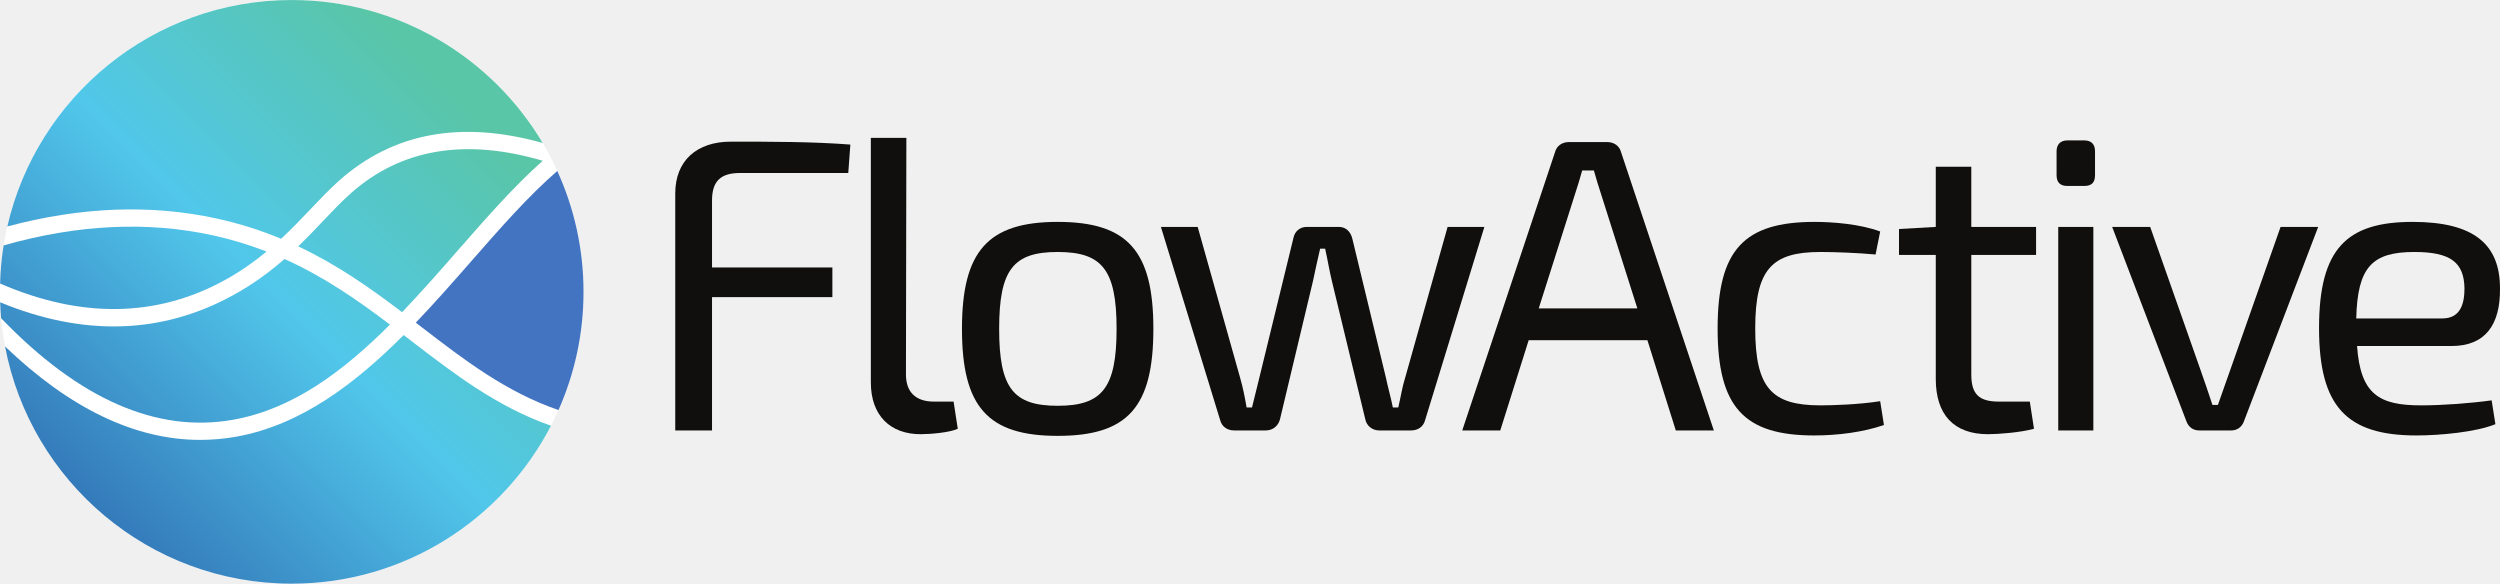
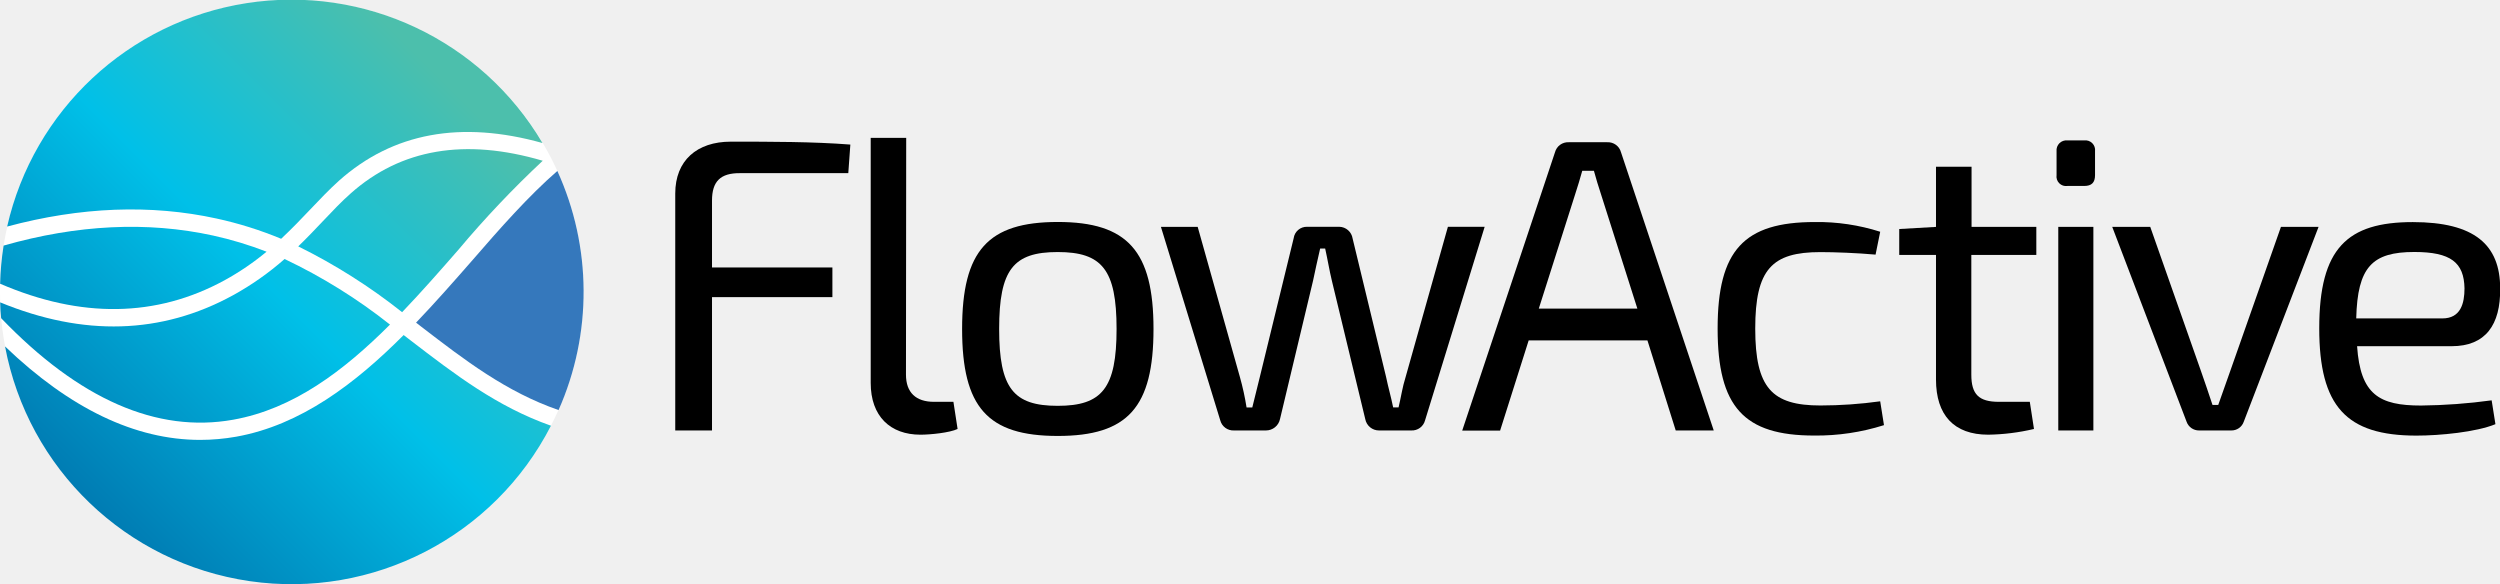
- <svg xmlns="http://www.w3.org/2000/svg" viewBox="0 0 583.093 136.133" height="136.133" width="583.093" xml:space="preserve" id="svg2" version="1.1">
-   <defs id="defs6">
-     <clipPath id="clipPath44" clipPathUnits="userSpaceOnUse">
-       <path id="path42" d="M 407.207,504.316 C 282.527,436.129 146.078,432.16 0.242,492.16 0.57,482.848 1.129,473.598 1.949,464.418 138.254,322.672 274.391,262.965 407.859,286.762 c 105.051,18.742 193.098,85.226 274.278,166.437 -55.735,42.156 -114.414,83.235 -184.453,114.727 -25.403,-22.238 -54.715,-44.051 -90.477,-63.61 z" />
-     </clipPath>
-     <linearGradient id="linearGradient54" spreadMethod="pad" gradientTransform="matrix(721.93,721.93,721.93,-721.93,83.6596,215.15)" gradientUnits="userSpaceOnUse" y2="0" x2="1" y1="0" x1="0">
-       <stop id="stop46" offset="0" style="stop-opacity:1;stop-color:#347aba" />
-       <stop id="stop48" offset="0.477" style="stop-opacity:1;stop-color:#51c7eb" />
-       <stop id="stop50" offset="0.936" style="stop-opacity:1;stop-color:#59c6a7" />
-       <stop id="stop52" offset="1" style="stop-opacity:1;stop-color:#59c6a7" />
+ <svg xmlns="http://www.w3.org/2000/svg" xmlns:xlink="http://www.w3.org/1999/xlink" id="FA_Logo1V" data-name="FA Logo1V" viewBox="0 0 437.32 102.1">
+   <defs>
+     <style>.cls-1{fill:#fff;}.cls-2{fill:#3578bc;}.cls-3{fill:url(#linear-gradient);}.cls-4{fill:url(#linear-gradient-2);}.cls-5{fill:url(#linear-gradient-3);}.cls-6{fill:url(#linear-gradient-4);}.cls-7{fill:url(#linear-gradient-5);}</style>
+     <linearGradient id="linear-gradient" x1="192.59" y1="335.05" x2="264.78" y2="262.85" gradientUnits="userSpaceOnUse">
+       <stop offset="0" stop-color="#007cb3" />
+       <stop offset="0.48" stop-color="#00c0e8" />
+       <stop offset="0.94" stop-color="#4cbfac" />
    </linearGradient>
-     <clipPath id="clipPath64" clipPathUnits="userSpaceOnUse">
-       <path id="path62" d="m 378.973,638.734 c 41.011,-8.972 78.254,-21.101 112.789,-35.41 18.742,17.446 35.508,34.992 51.301,51.637 17.109,18.035 33.281,35.07 50.273,50.184 94.383,83.886 213.34,105.699 355.949,65.773 -88.98,149.684 -252.25,250.042 -439.027,250.042 -242.598,0 -445.524,-169.284 -497.461,-396.136 128.215,34.371 250.941,39.125 366.176,13.91 z" />
-     </clipPath>
-     <linearGradient id="linearGradient74" spreadMethod="pad" gradientTransform="matrix(721.93,721.93,721.93,-721.93,13.4919,285.317)" gradientUnits="userSpaceOnUse" y2="0" x2="1" y1="0" x1="0">
-       <stop id="stop66" offset="0" style="stop-opacity:1;stop-color:#347aba" />
-       <stop id="stop68" offset="0.477" style="stop-opacity:1;stop-color:#51c7eb" />
-       <stop id="stop70" offset="0.936" style="stop-opacity:1;stop-color:#59c6a7" />
-       <stop id="stop72" offset="1" style="stop-opacity:1;stop-color:#59c6a7" />
-     </linearGradient>
-     <clipPath id="clipPath84" clipPathUnits="userSpaceOnUse">
-       <path id="path82" d="m 801.781,583.965 c 49.508,56.531 97.891,111.758 147.649,155.808 -135.907,39.911 -248.211,20.957 -336.075,-57.148 -16.046,-14.258 -31.777,-30.844 -48.437,-48.402 -13.539,-14.274 -27.723,-29.184 -43.246,-44.176 68.703,-32.41 126.586,-73.34 181.695,-115.149 33.61,35.082 66.168,72.247 98.414,109.067 z" />
-     </clipPath>
-     <linearGradient id="linearGradient94" spreadMethod="pad" gradientTransform="matrix(721.93,721.93,721.93,-721.93,188.943,109.866)" gradientUnits="userSpaceOnUse" y2="0" x2="1" y1="0" x1="0">
-       <stop id="stop86" offset="0" style="stop-opacity:1;stop-color:#347aba" />
-       <stop id="stop88" offset="0.477" style="stop-opacity:1;stop-color:#51c7eb" />
-       <stop id="stop90" offset="0.936" style="stop-opacity:1;stop-color:#59c6a7" />
-       <stop id="stop92" offset="1" style="stop-opacity:1;stop-color:#59c6a7" />
-     </linearGradient>
-     <clipPath id="clipPath104" clipPathUnits="userSpaceOnUse">
-       <path id="path102" d="m 392.754,530.75 c 28.223,15.438 52.172,32.559 73.519,50.215 -29.125,11.297 -60.121,20.984 -93.734,28.336 C 257.828,634.414 135.016,628.359 6.277,591.699 2.797,569.906 0.781,547.641 0.145,525.023 141.762,463.715 273.438,465.492 392.754,530.75 Z" />
-     </clipPath>
-     <linearGradient id="linearGradient114" spreadMethod="pad" gradientTransform="matrix(721.93,721.93,721.93,-721.93,-25.622,324.431)" gradientUnits="userSpaceOnUse" y2="0" x2="1" y1="0" x1="0">
-       <stop id="stop106" offset="0" style="stop-opacity:1;stop-color:#347aba" />
-       <stop id="stop108" offset="0.477" style="stop-opacity:1;stop-color:#51c7eb" />
-       <stop id="stop110" offset="0.936" style="stop-opacity:1;stop-color:#59c6a7" />
-       <stop id="stop112" offset="1" style="stop-opacity:1;stop-color:#59c6a7" />
-     </linearGradient>
-     <clipPath id="clipPath124" clipPathUnits="userSpaceOnUse">
-       <path id="path122" d="M 0,0 H 4373 V 1021 H 0 Z" />
-     </clipPath>
-     <clipPath id="clipPath130" clipPathUnits="userSpaceOnUse">
-       <path id="path128" d="M 706.121,434.898 C 621.43,350.043 526.27,277.289 413.152,257.105 392.203,253.375 371.199,251.5 350.211,251.5 236.492,251.488 122.266,306.281 8.824,415.016 53.543,178.734 260.973,-0.012 510.258,-0.012 c 197.492,0 368.664,112.235 453.555,276.317 -94.438,33.183 -168.43,89.949 -245.489,149.218 -4.051,3.125 -8.129,6.25 -12.203,9.375 z" />
-     </clipPath>
-     <linearGradient id="linearGradient140" spreadMethod="pad" gradientTransform="matrix(721.93,721.93,721.93,-721.93,228.295,70.617)" gradientUnits="userSpaceOnUse" y2="0" x2="1" y1="0" x1="0">
-       <stop id="stop132" offset="0" style="stop-opacity:1;stop-color:#347aba" />
-       <stop id="stop134" offset="0.477" style="stop-opacity:1;stop-color:#51c7eb" />
-       <stop id="stop136" offset="0.936" style="stop-opacity:1;stop-color:#59c6a7" />
-       <stop id="stop138" offset="1" style="stop-opacity:1;stop-color:#59c6a7" />
-     </linearGradient>
+     <linearGradient id="linear-gradient-2" x1="185.57" y1="328.03" x2="257.76" y2="255.84" xlink:href="#linear-gradient" />
+     <linearGradient id="linear-gradient-3" x1="203.12" y1="345.57" x2="275.31" y2="273.38" xlink:href="#linear-gradient" />
+     <linearGradient id="linear-gradient-4" x1="181.66" y1="324.12" x2="253.85" y2="251.92" xlink:href="#linear-gradient" />
+     <linearGradient id="linear-gradient-5" x1="207.05" y1="349.5" x2="279.24" y2="277.31" xlink:href="#linear-gradient" />
  </defs>
-   <g transform="matrix(1.333333,0,0,-1.333333,0,136.1333)" id="g10">
-     <g transform="scale(0.1)" id="g12">
-       <path id="path14" style="fill:#100f0d;fill-opacity:1;fill-rule:nonzero;stroke:none" d="M 1245.53,670.125 V 553.156 h 210.54 V 501.254 H 1245.53 V 268.051 h -64.33 v 414.508 c 0,57.75 38.01,90.648 97.23,90.648 70.18,0 144.02,0 209.08,-5.117 l -3.65,-49.711 h -189.35 c -34.35,0 -48.98,-14.625 -48.98,-48.254" />
-       <path id="path16" style="fill:#100f0d;fill-opacity:1;fill-rule:nonzero;stroke:none" d="m 1584.76,366.012 c 0,-31.438 17.54,-47.52 48.98,-47.52 h 34.36 l 7.31,-47.519 c -13.89,-6.582 -47.51,-9.504 -65.06,-9.504 -52.64,0 -87,32.168 -87,90.656 v 427.66 h 62.14 l -0.73,-413.773" />
-       <path id="path18" style="fill:#100f0d;fill-opacity:1;fill-rule:nonzero;stroke:none" d="m 1747.8,445.699 c 0,-103.808 24.86,-134.523 102.35,-134.523 77.49,0 103.07,30.715 103.07,134.523 0,103.809 -25.58,134.512 -103.07,134.512 -77.49,0 -102.35,-30.703 -102.35,-134.512 z m 269.76,0 c 0,-136.711 -44.6,-187.148 -167.41,-187.148 -122.09,0 -167.41,50.437 -167.41,187.148 0,135.969 45.32,187.149 167.41,187.149 122.81,0 167.41,-51.18 167.41,-187.149" />
-       <path id="path20" style="fill:#100f0d;fill-opacity:1;fill-rule:nonzero;stroke:none" d="m 2492.77,285.59 c -2.93,-10.965 -12.43,-17.539 -24.12,-17.539 h -56.3 c -11.69,0 -21.92,8.039 -24.12,19.734 l -58.48,241.981 c -4.39,18.277 -7.31,36.55 -11.7,56.293 h -8.77 c -4.39,-19.743 -8.77,-38.016 -12.42,-56.293 L 2239.1,287.785 c -2.93,-11.695 -12.43,-19.734 -24.86,-19.734 h -55.56 c -11.7,0 -21.2,6.574 -24.12,17.539 l -103.81,338.48 h 64.33 l 73.84,-262.445 c 5.11,-17.551 8.77,-35.82 11.7,-53.367 h 9.5 l 13.16,53.367 59.21,242.711 c 2.2,11.695 10.97,19.734 23.4,19.734 h 56.29 c 11.7,0 20.47,-8.039 23.39,-20.468 l 58.48,-241.977 c 3.65,-17.551 8.77,-35.098 12.43,-53.367 h 9.51 c 4.38,18.269 6.58,35.086 12.42,53.367 l 73.84,262.445 h 64.33 L 2492.77,285.59" />
-       <path id="path22" style="fill:#100f0d;fill-opacity:1;fill-rule:nonzero;stroke:none" d="m 2864.19,481.52 -63.6,200.304 c -4.39,13.16 -8.77,27.781 -12.43,40.938 h -20.47 c -3.66,-13.157 -8.04,-27.778 -12.43,-40.938 l -63.6,-200.304 z m 17.55,-55.571 H 2674.11 L 2624.4,268.051 h -66.52 l 162.3,486.879 c 2.92,10.965 12.42,17.547 24.12,17.547 h 67.25 c 11.7,0 21.2,-6.582 24.12,-17.547 l 162.3,-486.879 h -66.52 l -49.71,157.898" />
-       <path id="path24" style="fill:#100f0d;fill-opacity:1;fill-rule:nonzero;stroke:none" d="m 3288.96,616.031 -8.03,-40.207 c -32.17,2.918 -71.65,4.387 -96.51,4.387 -84.8,0 -114.04,-29.977 -114.04,-133.789 0,-104.531 29.24,-134.516 114.04,-134.516 21.2,0 67.99,1.469 104.54,7.317 l 6.59,-41.668 c -35.82,-12.434 -80.42,-18.282 -122.09,-18.282 -122.82,0 -168.87,49.715 -168.87,187.149 0,137.445 46.05,186.426 169.6,186.426 31.43,0 79.69,-3.66 114.77,-16.817" />
-       <path id="path26" style="fill:#100f0d;fill-opacity:1;fill-rule:nonzero;stroke:none" d="M 3448.36,575.094 V 366.012 c 0,-34.356 13.16,-47.52 48.25,-47.52 h 54.09 l 7.32,-47.519 c -23.39,-6.582 -62.87,-9.504 -80.41,-9.504 -59.95,0 -91.39,34.355 -91.39,96.496 v 217.129 h -64.34 v 45.32 l 64.34,3.656 v 105.274 h 62.14 V 624.07 h 113.31 v -48.976 h -113.31" />
-       <path id="path28" style="fill:#100f0d;fill-opacity:1;fill-rule:nonzero;stroke:none" d="m 3661.85,268.051 h -61.41 V 624.07 h 61.41 z m 2.93,488.34 v -41.668 c 0,-13.16 -5.85,-19.012 -19.01,-19.012 h -29.25 c -12.42,0 -19,5.852 -19,19.012 v 41.668 c 0,11.699 6.58,19.007 19,19.007 h 29.25 c 13.16,0 19.01,-7.308 19.01,-19.007" />
-       <path id="path30" style="fill:#100f0d;fill-opacity:1;fill-rule:nonzero;stroke:none" d="m 3925.03,283.402 c -3.65,-9.5 -11.69,-15.351 -21.92,-15.351 h -56.3 c -10.24,0 -18.28,5.851 -21.93,15.351 L 3694.76,624.07 h 66.52 L 3849,374.781 c 7.32,-20.468 14.62,-42.402 21.2,-62.14 h 9.51 l 21.93,62.14 87.72,249.289 h 65.8 L 3925.03,283.402" />
-       <path id="path32" style="fill:#100f0d;fill-opacity:1;fill-rule:nonzero;stroke:none" d="m 4121.72,463.969 h 150.59 c 32.16,0 38.74,26.316 38.74,52.636 -0.73,45.329 -24.12,63.606 -87.72,63.606 -73.84,0 -99.42,-26.32 -101.61,-116.242 z m 236.85,-143.281 6.59,-41.668 c -33.64,-13.899 -97.23,-19.747 -138.18,-19.747 -122.81,0 -170.33,51.18 -170.33,187.879 0,139.633 48.98,185.696 163.76,185.696 107.46,0 152.78,-39.481 152.78,-116.243 0.74,-63.601 -25.58,-100.886 -84.79,-100.886 h -165.23 c 5.85,-84.797 38.75,-103.813 111.86,-103.813 38.02,0 86.99,3.664 123.54,8.782" />
-       <path id="path34" style="fill:#ffffff;fill-opacity:1;fill-rule:nonzero;stroke:none" d="M 1020.58,510.633 C 1020.58,228.813 792.117,0.352 510.293,0.352 228.469,0.352 0,228.813 0,510.633 c 0,281.828 228.469,510.297 510.293,510.297 281.824,0 510.287,-228.469 510.287,-510.297" />
-       <path id="path36" style="fill:#4374c2;fill-opacity:1;fill-rule:nonzero;stroke:none" d="m 974.871,721.898 c -50.316,-43.48 -99.742,-99.91 -150.433,-157.785 -31.059,-35.465 -63.266,-72.215 -97.098,-107.527 3.121,-2.391 6.246,-4.793 9.355,-7.188 75.684,-58.222 148.266,-114.003 240.27,-145.722 28.055,63.23 43.775,133.164 43.775,206.801 0,75.441 -16.49,146.984 -45.869,211.421" />
-       <g id="g38">
-         <g clip-path="url(#clipPath44)" id="g40">
-           <path id="path56" style="fill:url(#linearGradient54);fill-opacity:1;fill-rule:nonzero;stroke:none" d="M 407.207,504.316 C 282.527,436.129 146.078,432.16 0.242,492.16 0.57,482.848 1.129,473.598 1.949,464.418 138.254,322.672 274.391,262.965 407.859,286.762 c 105.051,18.742 193.098,85.226 274.278,166.437 -55.735,42.156 -114.414,83.235 -184.453,114.727 -25.403,-22.238 -54.715,-44.051 -90.477,-63.61" />
-         </g>
-       </g>
-       <g id="g58">
-         <g clip-path="url(#clipPath64)" id="g60">
-           <path id="path76" style="fill:url(#linearGradient74);fill-opacity:1;fill-rule:nonzero;stroke:none" d="m 378.973,638.734 c 41.011,-8.972 78.254,-21.101 112.789,-35.41 18.742,17.446 35.508,34.992 51.301,51.637 17.109,18.035 33.281,35.07 50.273,50.184 94.383,83.886 213.34,105.699 355.949,65.773 -88.98,149.684 -252.25,250.042 -439.027,250.042 -242.598,0 -445.524,-169.284 -497.461,-396.136 128.215,34.371 250.941,39.125 366.176,13.91" />
-         </g>
-       </g>
-       <g id="g78">
-         <g clip-path="url(#clipPath84)" id="g80">
-           <path id="path96" style="fill:url(#linearGradient94);fill-opacity:1;fill-rule:nonzero;stroke:none" d="m 801.781,583.965 c 49.508,56.531 97.891,111.758 147.649,155.808 -135.907,39.911 -248.211,20.957 -336.075,-57.148 -16.046,-14.258 -31.777,-30.844 -48.437,-48.402 -13.539,-14.274 -27.723,-29.184 -43.246,-44.176 68.703,-32.41 126.586,-73.34 181.695,-115.149 33.61,35.082 66.168,72.247 98.414,109.067" />
-         </g>
-       </g>
-       <g id="g98">
-         <g clip-path="url(#clipPath104)" id="g100">
-           <path id="path116" style="fill:url(#linearGradient114);fill-opacity:1;fill-rule:nonzero;stroke:none" d="m 392.754,530.75 c 28.223,15.438 52.172,32.559 73.519,50.215 -29.125,11.297 -60.121,20.984 -93.734,28.336 C 257.828,634.414 135.016,628.359 6.277,591.699 2.797,569.906 0.781,547.641 0.145,525.023 141.762,463.715 273.438,465.492 392.754,530.75" />
-         </g>
-       </g>
-       <g id="g118">
-         <g clip-path="url(#clipPath124)" id="g120">
-           <g clip-path="url(#clipPath130)" id="g126">
-             <path id="path142" style="fill:url(#linearGradient140);fill-opacity:1;fill-rule:nonzero;stroke:none" d="m 479,0 v 1 h -15 v 1 h -9 v 1 h -9 v 1 h -8 v 1 h -6 v 1 h -6 v 1 h -7 v 1 h -5 v 1 h -5 v 1 h -5 v 1 h -5 v 1 h -4 v 1 h -4 v 1 h -4 v 1 h -4 v 1 h -4 v 1 h -4 v 1 h -3 v 1 h -4 v 1 h -3 v 1 h -4 v 1 h -3 v 1 h -3 v 1 h -3 v 1 h -3 v 1 h -3 v 1 h -3 v 1 h -3 v 1 h -3 v 1 h -3 v 1 h -2 v 1 h -3 v 1 h -3 v 1 h -2 v 1 h -3 v 1 h -2 v 1 h -3 v 1 h -2 v 1 h -3 v 1 h -2 v 1 h -2 v 1 h -2 v 1 h -3 v 1 h -2 v 1 h -2 v 1 h -2 v 1 h -3 v 1 h -2 v 1 h -2 v 1 h -2 v 1 h -2 v 1 h -2 v 1 h -2 v 1 h -2 v 1 h -2 v 1 h -2 v 1 h -2 v 1 h -2 v 1 h -1 v 1 h -2 v 1 h -2 v 1 h -2 v 1 h -2 v 1 h -1 v 1 h -2 v 1 h -2 v 1 h -2 v 1 h -2 v 1 h -1 v 1 h -2 v 1 h -2 v 1 h -1 v 1 h -2 v 1 h -1 v 1 h -2 v 1 h -2 v 1 h -1 v 1 h -2 v 1 h -2 v 1 h -1 v 1 h -2 v 1 h -1 v 1 h -2 v 1 h -1 v 1 h -2 v 1 h -1 v 1 h -2 v 1 h -1 v 1 h -2 v 1 h -1 v 1 h -2 v 1 h -1 v 1 h -1 v 1 h -2 v 1 h -1 v 1 h -1 v 1 h -2 v 1 h -1 v 1 h -2 v 1 h -1 v 1 h -1 v 1 h -2 v 1 h -1 v 1 h -1 v 1 h -2 v 1 h -1 v 1 h -1 v 1 h -1 v 1 h -2 v 1 h -1 v 1 h -1 v 1 h -1 v 1 h -2 v 1 h -1 v 1 h -1 v 1 h -1 v 1 h -2 v 1 h -1 v 1 h -1 v 1 h -1 v 1 h -1 v 1 h -1 v 1 h -2 v 1 h -1 v 1 h -1 v 1 h -1 v 1 h -1 v 1 h -1 v 1 h -1 v 1 h -2 v 1 h -1 v 1 h -1 v 1 h -1 v 1 h -1 v 1 h -1 v 1 h -1 v 1 h -1 v 1 h -1 v 1 h -1 v 1 h -1 v 1 h -1 v 1 h -1 v 1 h -1 v 1 h -1 v 1 h -1 v 1 h -2 v 1 h -1 v 1 h -1 v 1 h -1 v 2 h -1 v 1 h -1 v 1 h -1 v 1 h -1 v 1 h -1 v 1 h -1 v 1 h -1 v 1 h -1 v 1 h -1 v 1 h -1 v 1 h -1 v 1 h -1 v 1 h -1 v 1 h -1 v 1 h -1 v 1 h -1 v 1 h -1 v 2 h -1 v 1 h -1 v 1 h -1 v 1 h -1 v 1 h -1 v 1 h -1 v 1 h -1 v 1 h -1 v 2 h -1 v 1 h -1 v 1 h -1 v 1 h -1 v 1 h -1 v 2 h -1 v 1 h -1 v 1 h -1 v 1 h -1 v 1 h -1 v 2 h -1 v 1 h -1 v 1 h -1 v 1 h -1 v 2 h -1 v 1 h -1 v 1 h -1 v 1 h -1 v 2 h -1 v 1 h -1 v 1 h -1 v 2 h -1 v 1 h -1 v 2 h -1 v 1 h -1 v 1 h -1 v 2 h -1 v 1 h -1 v 1 h -1 v 2 h -1 v 1 h -1 v 2 h -1 v 1 h -1 v 1 h -1 v 2 h -1 v 1 h -1 v 2 h -1 v 1 h -1 v 2 h -1 v 1 h -1 v 2 h -1 v 1 h -1 v 2 h -1 v 1 h -1 v 2 h -1 v 2 h -1 v 1 h -1 v 2 h -1 v 2 h -1 v 1 h -1 v 2 h -1 v 1 h -1 v 2 h -1 v 2 h -1 v 1 h -1 v 2 h -1 v 2 h -1 v 2 h -1 v 2 h -1 v 1 h -1 v 2 h -1 v 2 h -1 v 2 h -1 v 1 h -1 v 2 h -1 v 2 h -1 v 2 h -1 v 2 h -1 v 2 h -1 v 2 h -1 v 2 h -1 v 2 h -1 v 2 h -1 v 2 h -1 v 2 h -1 v 3 h -1 v 2 h -1 v 2 h -1 v 2 h -1 v 2 h -1 v 3 h -1 v 2 h -1 v 2 h -1 v 3 h -1 v 2 h -1 v 2 h -1 v 3 h -1 v 2 h -1 v 3 h -1 v 2 h -1 v 3 h -1 v 3 h -1 v 2 h -1 v 3 h -1 v 3 h -1 v 3 h -1 v 3 h -1 v 3 h -1 v 3 h -1 v 3 h -1 v 3 h -1 v 3 h -1 v 4 h -1 v 3 h -1 v 3 h -1 v 4 h -1 v 4 h -1 v 4 h -1 v 4 h -1 v 4 h -1 v 4 h -1 v 4 h -1 v 5 h -1 v 4 H 9 v 6 H 8 v 2 h 1 v -1 h 1 v -1 h 1 v -1 h 1 v -1 h 2 v -1 h 1 v -1 h 1 v -1 h 1 v -1 h 1 v -1 h 1 v -1 h 1 v -1 h 1 v -1 h 1 v -1 h 1 v -1 h 1 v -1 h 1 v -1 h 2 v -1 h 1 v -1 h 1 v -1 h 1 v -1 h 1 v -1 h 1 v -1 h 1 v -1 h 2 v -1 h 1 v -1 h 1 v -1 h 1 v -1 h 1 v -1 h 1 v -1 h 1 v -1 h 2 v -1 h 1 v -1 h 1 v -1 h 1 v -1 h 1 v -1 h 1 v -1 h 1 v -1 h 1 v -1 h 2 v -1 h 1 v -1 h 1 v -1 h 1 v -1 h 2 v -1 h 1 v -1 h 1 v -1 h 2 v -1 h 1 v -1 h 1 v -1 h 1 v -1 h 2 v -1 h 1 v -1 h 1 v -1 h 2 v -1 h 1 v -1 h 1 v -1 h 1 v -1 h 2 v -1 h 1 v -1 h 1 v -1 h 2 v -1 h 1 v -1 h 1 v -1 h 1 v -1 h 2 v -1 h 1 v -1 h 1 v -1 h 2 v -1 h 1 v -1 h 1 v -1 h 1 v -1 h 2 v -1 h 1 v -1 h 1 v -1 h 2 v -1 h 1 v -1 h 2 v -1 h 2 v -1 h 1 v -1 h 2 v -1 h 1 v -1 h 2 v -1 h 1 v -1 h 2 v -1 h 1 v -1 h 2 v -1 h 1 v -1 h 2 v -1 h 1 v -1 h 2 v -1 h 1 v -1 h 2 v -1 h 1 v -1 h 2 v -1 h 1 v -1 h 2 v -1 h 1 v -1 h 2 v -1 h 1 v -1 h 2 v -1 h 1 v -1 h 2 v -1 h 2 v -1 h 2 v -1 h 2 v -1 h 2 v -1 h 1 v -1 h 2 v -1 h 2 v -1 h 2 v -1 h 2 v -1 h 2 v -1 h 2 v -1 h 1 v -1 h 2 v -1 h 2 v -1 h 2 v -1 h 2 v -1 h 2 v -1 h 2 v -1 h 1 v -1 h 2 v -1 h 2 v -1 h 2 v -1 h 2 v -1 h 2 v -1 h 3 v -1 h 2 v -1 h 3 v -1 h 2 v -1 h 2 v -1 h 3 v -1 h 2 v -1 h 3 v -1 h 2 v -1 h 2 v -1 h 3 v -1 h 2 v -1 h 2 v -1 h 3 v -1 h 2 v -1 h 3 v -1 h 2 v -1 h 4 v -1 h 3 v -1 h 3 v -1 h 4 v -1 h 3 v -1 h 4 v -1 h 3 v -1 h 3 v -1 h 4 v -1 h 3 v -1 h 3 v -1 h 4 v -1 h 5 v -1 h 5 v -1 h 6 v -1 h 5 v -1 h 6 v -1 h 5 v -1 h 6 v -1 h 6 v -1 h 12 v -1 h 13 v -1 h 32 v 1 h 16 v 1 h 8 v 1 h 8 v 1 h 8 v 1 h 6 v 1 h 6 v 1 h 5 v 1 h 4 v 1 h 4 v 1 h 4 v 1 h 4 v 1 h 3 v 1 h 4 v 1 h 4 v 1 h 4 v 1 h 3 v 1 h 3 v 1 h 2 v 1 h 3 v 1 h 3 v 1 h 3 v 1 h 3 v 1 h 2 v 1 h 3 v 1 h 3 v 1 h 3 v 1 h 2 v 1 h 3 v 1 h 3 v 1 h 2 v 1 h 2 v 1 h 3 v 1 h 2 v 1 h 2 v 1 h 2 v 1 h 2 v 1 h 2 v 1 h 2 v 1 h 2 v 1 h 2 v 1 h 2 v 1 h 2 v 1 h 3 v 1 h 2 v 1 h 2 v 1 h 2 v 1 h 2 v 1 h 2 v 1 h 2 v 1 h 1 v 1 h 2 v 1 h 2 v 1 h 1 v 1 h 2 v 1 h 2 v 1 h 2 v 1 h 1 v 1 h 2 v 1 h 2 v 1 h 1 v 1 h 2 v 1 h 2 v 1 h 1 v 1 h 2 v 1 h 2 v 1 h 1 v 1 h 2 v 1 h 2 v 1 h 2 v 1 h 1 v 1 h 2 v 1 h 1 v 1 h 1 v 1 h 2 v 1 h 1 v 1 h 2 v 1 h 1 v 1 h 2 v 1 h 1 v 1 h 1 v 1 h 2 v 1 h 1 v 1 h 2 v 1 h 1 v 1 h 2 v 1 h 1 v 1 h 2 v 1 h 1 v 1 h 1 v 1 h 2 v 1 h 1 v 1 h 2 v 1 h 1 v 1 h 2 v 1 h 1 v 1 h 1 v 1 h 1 v 1 h 2 v 1 h 1 v 1 h 1 v 1 h 1 v 1 h 2 v 1 h 1 v 1 h 1 v 1 h 1 v 1 h 2 v 1 h 1 v 1 h 1 v 1 h 2 v 1 h 1 v 1 h 1 v 1 h 1 v 1 h 2 v 1 h 1 v 1 h 1 v 1 h 1 v 1 h 2 v 1 h 1 v 1 h 1 v 1 h 1 v 1 h 2 v 1 h 1 v 1 h 1 v 1 h 1 v 1 h 1 v 1 h 1 v 1 h 1 v 1 h 2 v 1 h 1 v 1 h 1 v 1 h 1 v 1 h 1 v 1 h 1 v 1 h 1 v 1 h 2 v 1 h 1 v 1 h 1 v 1 h 1 v 1 h 1 v 1 h 1 v 1 h 1 v 1 h 1 v 1 h 2 v 1 h 1 v 1 h 1 v 1 h 1 v 1 h 1 v 1 h 1 v 1 h 1 v 1 h 1 v 1 h 2 v 1 h 1 v 1 h 1 v 1 h 1 v 1 h 1 v 1 h 1 v 1 h 1 v 1 h 1 v 1 h 1 v 1 h 1 v 1 h 1 v 1 h 1 v 1 h 1 v 1 h 1 v 1 h 1 v 1 h 1 v 1 h 1 v 1 h 1 v 1 h 1 v 1 h 2 v 1 h 1 v 1 h 1 v 1 h 1 v 1 h 1 v 1 h 1 v 1 h 1 v 1 h 1 v 1 h 1 v 1 h 1 v 1 h 1 v 1 h 1 v 1 h 1 v 1 h 3 v -1 h 1 v -1 h 1 v -1 h 2 v -1 h 1 v -1 h 1 v -1 h 2 v -1 h 1 v -1 h 1 v -1 h 2 v -1 h 1 v -1 h 1 v -1 h 1 v -1 h 2 v -1 h 1 v -1 h 1 v -1 h 2 v -1 h 1 v -1 h 1 v -1 h 2 v -1 h 1 v -1 h 1 v -1 h 1 v -1 h 2 v -1 h 1 v -1 h 1 v -1 h 2 v -1 h 1 v -1 h 1 v -1 h 2 v -1 h 1 v -1 h 1 v -1 h 2 v -1 h 1 v -1 h 1 v -1 h 2 v -1 h 1 v -1 h 1 v -1 h 2 v -1 h 1 v -1 h 1 v -1 h 2 v -1 h 1 v -1 h 1 v -1 h 2 v -1 h 1 v -1 h 1 v -1 h 2 v -1 h 1 v -1 h 1 v -1 h 2 v -1 h 1 v -1 h 1 v -1 h 2 v -1 h 1 v -1 h 1 v -1 h 2 v -1 h 1 v -1 h 2 v -1 h 1 v -1 h 1 v -1 h 2 v -1 h 1 v -1 h 2 v -1 h 1 v -1 h 1 v -1 h 2 v -1 h 1 v -1 h 2 v -1 h 1 v -1 h 1 v -1 h 2 v -1 h 1 v -1 h 1 v -1 h 2 v -1 h 1 v -1 h 2 v -1 h 1 v -1 h 2 v -1 h 1 v -1 h 2 v -1 h 1 v -1 h 2 v -1 h 1 v -1 h 2 v -1 h 1 v -1 h 2 v -1 h 1 v -1 h 2 v -1 h 1 v -1 h 2 v -1 h 1 v -1 h 2 v -1 h 1 v -1 h 2 v -1 h 2 v -1 h 1 v -1 h 2 v -1 h 1 v -1 h 2 v -1 h 2 v -1 h 1 v -1 h 2 v -1 h 2 v -1 h 1 v -1 h 2 v -1 h 1 v -1 h 2 v -1 h 2 v -1 h 1 v -1 h 2 v -1 h 2 v -1 h 1 v -1 h 2 v -1 h 2 v -1 h 2 v -1 h 2 v -1 h 1 v -1 h 2 v -1 h 2 v -1 h 2 v -1 h 2 v -1 h 2 v -1 h 1 v -1 h 2 v -1 h 2 v -1 h 2 v -1 h 2 v -1 h 2 v -1 h 2 v -1 h 2 v -1 h 2 v -1 h 2 v -1 h 2 v -1 h 2 v -1 h 2 v -1 h 2 v -1 h 3 v -1 h 2 v -1 h 2 v -1 h 2 v -1 h 2 v -1 h 2 v -1 h 2 v -1 h 2 v -1 h 3 v -1 h 2 v -1 h 3 v -1 h 2 v -1 h 3 v -1 h 2 v -1 h 3 v -1 h 2 v -1 h 3 v -1 h 2 v -1 h 3 v -1 h 2 v -1 h 3 v -1 h 2 v -3 h -1 v -2 h -1 v -2 h -1 v -2 h -1 v -1 h -1 v -2 h -1 v -2 h -1 v -2 h -1 v -1 h -1 v -2 h -1 v -2 h -1 v -1 h -1 v -2 h -1 v -2 h -1 v -2 h -1 v -1 h -1 v -2 h -1 v -2 h -1 v -1 h -1 v -2 h -1 v -1 h -1 v -2 h -1 v -1 h -1 v -2 h -1 v -1 h -1 v -2 h -1 v -1 h -1 v -2 h -1 v -2 h -1 v -1 h -1 v -2 h -1 v -1 h -1 v -2 h -1 v -1 h -1 v -2 h -1 v -1 h -1 v -2 h -1 v -1 h -1 v -1 h -1 v -2 h -1 v -1 h -1 v -1 h -1 v -2 h -1 v -1 h -1 v -1 h -1 v -2 h -1 v -1 h -1 v -1 h -1 v -1 h -1 v -2 h -1 v -1 h -1 v -1 h -1 v -2 h -1 v -1 h -1 v -1 h -1 v -2 h -1 v -1 h -1 v -1 h -1 v -1 h -1 v -2 h -1 v -1 h -1 v -1 h -1 v -1 h -1 v -1 h -1 v -1 h -1 v -1 h -1 v -2 h -1 v -1 h -1 v -1 h -1 v -1 h -1 v -1 h -1 v -1 h -1 v -2 h -1 v -1 h -1 v -1 h -1 v -1 h -1 v -1 h -1 v -1 h -1 v -1 h -1 v -2 h -1 v -1 h -1 v -1 h -1 v -1 h -1 v -1 h -1 v -1 h -1 v -1 h -1 v -1 h -1 v -1 h -1 v -1 h -1 v -1 h -1 v -1 h -1 v -1 h -1 v -1 h -1 v -1 h -1 v -1 h -1 v -1 h -1 v -1 h -1 v -1 h -1 v -1 h -1 v -1 h -1 v -1 h -1 v -1 h -1 v -1 h -1 v -1 h -1 v -1 h -2 v -1 h -1 v -1 h -1 v -1 h -1 v -1 h -1 v -1 h -1 v -1 h -1 v -1 h -1 v -1 h -2 v -1 h -1 v -1 h -1 v -1 h -1 v -1 h -1 v -1 h -1 v -1 h -1 v -1 h -2 v -1 h -1 v -1 h -1 v -1 h -1 v -1 h -1 v -1 h -1 v -1 h -1 v -1 h -2 v -1 h -1 v -1 h -1 v -1 h -2 v -1 h -1 v -1 h -1 v -1 h -2 v -1 h -1 v -1 h -1 v -1 h -1 v -1 h -2 v -1 h -1 v -1 h -1 v -1 h -2 v -1 h -1 v -1 h -1 v -1 h -1 v -1 h -2 v -1 h -1 v -1 h -1 v -1 h -2 v -1 h -1 v -1 h -2 v -1 h -1 v -1 h -2 v -1 h -1 v -1 h -2 v -1 h -1 v -1 h -2 v -1 h -1 v -1 h -2 v -1 h -1 v -1 h -2 v -1 h -1 v -1 h -2 v -1 h -1 v -1 h -2 v -1 h -1 v -1 h -2 v -1 h -1 v -1 h -2 v -1 h -2 v -1 h -2 v -1 h -1 v -1 h -2 v -1 h -2 v -1 h -1 v -1 h -2 v -1 h -2 v -1 h -2 v -1 h -1 v -1 h -2 v -1 h -2 v -1 h -2 v -1 h -1 v -1 h -2 v -1 h -2 v -1 h -2 v -1 h -2 v -1 h -2 v -1 h -2 v -1 h -2 v -1 h -2 v -1 h -2 v -1 h -2 v -1 h -2 v -1 h -2 v -1 h -2 v -1 h -3 v -1 h -2 v -1 h -2 v -1 h -2 v -1 h -2 v -1 h -3 v -1 h -2 v -1 h -3 v -1 h -2 v -1 h -2 v -1 h -3 v -1 h -2 v -1 h -3 v -1 h -2 v -1 h -3 v -1 h -2 v -1 h -3 v -1 h -3 v -1 h -3 v -1 h -3 v -1 h -3 v -1 h -3 v -1 h -3 v -1 h -3 v -1 h -3 v -1 h -3 v -1 h -3 v -1 h -3 v -1 h -4 v -1 h -4 v -1 h -4 v -1 h -4 v -1 h -4 v -1 h -4 v -1 h -4 v -1 h -4 v -1 h -5 v -1 h -5 V 9 h -6 V 8 h -5 V 7 h -6 V 6 h -6 V 5 h -6 V 4 h -9 V 3 h -9 V 2 H 554 V 1 H 541 V 0" />
-           </g>
-         </g>
-       </g>
-     </g>
-   </g>
+   <path d="M308.77,289.55v11.7h21.06v5.19H308.77v23.32h-6.43V288.31c0-5.78,3.8-9.07,9.72-9.07,7,0,14.41,0,20.91.51l-.36,5H313.67C310.24,284.72,308.77,286.19,308.77,289.55Z" transform="translate(-184.22 -254.46)" />
+   <path d="M342.7,320c0,3.14,1.75,4.75,4.9,4.75H351l.73,4.75c-1.39.66-4.75,1-6.5,1-5.27,0-8.7-3.21-8.7-9.06V278.58h6.21Z" transform="translate(-184.22 -254.46)" />
+   <path d="M386,312c0,13.67-4.46,18.72-16.74,18.72s-16.74-5-16.74-18.72,4.53-18.71,16.74-18.71S386,298.39,386,312Zm-27,0c0,10.38,2.49,13.45,10.24,13.45s10.3-3.07,10.3-13.45-2.55-13.45-10.3-13.45S359,301.61,359,312Z" transform="translate(-184.22 -254.46)" />
+   <path d="M433.5,328a2.37,2.37,0,0,1-2.41,1.76h-5.63a2.44,2.44,0,0,1-2.42-2l-5.84-24.2c-.44-1.82-.73-3.65-1.17-5.62h-.88c-.44,2-.88,3.8-1.24,5.62l-5.78,24.2a2.51,2.51,0,0,1-2.48,2h-5.56a2.37,2.37,0,0,1-2.41-1.76L387.3,294.15h6.43l7.38,26.25a45.94,45.94,0,0,1,1.17,5.34h1l1.32-5.34,5.92-24.27a2.31,2.31,0,0,1,2.34-2h5.63a2.41,2.41,0,0,1,2.34,2.05l5.85,24.2c.36,1.75.87,3.51,1.24,5.34h.95c.44-1.83.66-3.51,1.24-5.34l7.39-26.25h6.43Z" transform="translate(-184.22 -254.46)" />
+   <path d="M472.4,314H451.63l-5,15.79H440l16.23-48.69a2.37,2.37,0,0,1,2.41-1.76h6.73a2.37,2.37,0,0,1,2.41,1.76L484,329.76h-6.65Zm-1.76-5.56-6.36-20c-.44-1.32-.88-2.78-1.24-4.1H461c-.37,1.32-.8,2.78-1.24,4.1l-6.36,20Z" transform="translate(-184.22 -254.46)" />
+   <path d="M513.12,295l-.81,4c-3.21-.29-7.16-.44-9.65-.44-8.48,0-11.4,3-11.4,13.38s2.92,13.45,11.4,13.45a76.85,76.85,0,0,0,10.46-.73l.66,4.17a39,39,0,0,1-12.21,1.82c-12.28,0-16.89-5-16.89-18.71s4.61-18.64,17-18.64A36,36,0,0,1,513.12,295Z" transform="translate(-184.22 -254.46)" />
+   <path d="M529.06,299.05V320c0,3.44,1.31,4.75,4.82,4.75h5.41l.73,4.75a37.17,37.17,0,0,1-8,1c-6,0-9.14-3.43-9.14-9.65V299.05h-6.43v-4.53l6.43-.37V283.63h6.22v10.52h11.33v4.9Z" transform="translate(-184.22 -254.46)" />
+   <path d="M550.7,280.92v4.17c0,1.31-.59,1.9-1.9,1.9h-2.93a1.67,1.67,0,0,1-1.9-1.9v-4.17a1.73,1.73,0,0,1,1.9-1.9h2.93A1.7,1.7,0,0,1,550.7,280.92Zm-.29,48.84h-6.14V294.15h6.14Z" transform="translate(-184.22 -254.46)" />
+   <path d="M576.72,328.22a2.27,2.27,0,0,1-2.19,1.54H568.9a2.29,2.29,0,0,1-2.19-1.54l-13-34.07h6.65l8.77,24.93c.73,2.05,1.46,4.24,2.12,6.22h1l2.2-6.22,8.77-24.93h6.58Z" transform="translate(-184.22 -254.46)" />
+   <path d="M620.08,324.49l.66,4.17c-3.37,1.39-9.73,2-13.82,2-12.28,0-17-5.11-17-18.78,0-14,4.9-18.57,16.37-18.57,10.75,0,15.28,3.94,15.28,11.62.07,6.36-2.56,10.09-8.48,10.09H596.54c.58,8.48,3.87,10.38,11.18,10.38A98.64,98.64,0,0,0,620.08,324.49Zm-23.69-14.33h15.06c3.22,0,3.88-2.63,3.88-5.26-.08-4.53-2.41-6.36-8.78-6.36C599.17,298.54,596.61,301.17,596.39,310.16Z" transform="translate(-184.22 -254.46)" />
+   <circle class="cls-1" cx="51.03" cy="51.03" r="51.03" />
+   <path class="cls-2" d="M281.71,284.37c-5,4.35-10,10-15,15.78-3.11,3.55-6.33,7.22-9.71,10.75l.93.72c7.57,5.82,14.83,11.4,24,14.57a51,51,0,0,0-.21-41.82Z" transform="translate(-184.22 -254.46)" />
+   <path class="cls-3" d="M224.94,306.13c-12.47,6.82-26.11,7.22-40.69,1.22,0,.93.08,1.85.17,2.77,13.63,14.17,27.24,20.15,40.59,17.76,10.5-1.87,19.31-8.52,27.43-16.64A95.61,95.61,0,0,0,234,299.77,50.35,50.35,0,0,1,224.94,306.13Z" transform="translate(-184.22 -254.46)" />
+   <path class="cls-4" d="M222.12,292.69a66,66,0,0,1,11.28,3.54c1.87-1.75,3.55-3.5,5.13-5.17s3.33-3.5,5-5c9.43-8.39,21.33-10.57,35.59-6.58a51,51,0,0,0-93.65,14.61C198.32,290.64,210.6,290.17,222.12,292.69Z" transform="translate(-184.22 -254.46)" />
+   <path class="cls-5" d="M264.4,298.16a177,177,0,0,1,14.76-15.58c-13.59-4-24.82-2.09-33.6,5.72-1.61,1.42-3.18,3.08-4.85,4.84-1.35,1.43-2.77,2.92-4.32,4.42a101.56,101.56,0,0,1,18.17,11.51C257.92,305.56,261.18,301.85,264.4,298.16Z" transform="translate(-184.22 -254.46)" />
+   <path class="cls-6" d="M223.5,303.49a46.79,46.79,0,0,0,7.35-5,63.49,63.49,0,0,0-9.37-2.83c-11.48-2.51-23.76-1.91-36.63,1.76a50.56,50.56,0,0,0-.61,6.67C198.4,310.19,211.57,310,223.5,303.49Z" transform="translate(-184.22 -254.46)" />
+   <path class="cls-7" d="M254.83,313.07c-8.47,8.49-18,15.76-29.29,17.78a36.25,36.25,0,0,1-6.3.56c-11.37,0-22.79-5.48-34.14-16.35a51,51,0,0,0,95.5,13.87c-9.44-3.32-16.84-9-24.55-14.92Z" transform="translate(-184.22 -254.46)" />
</svg>
